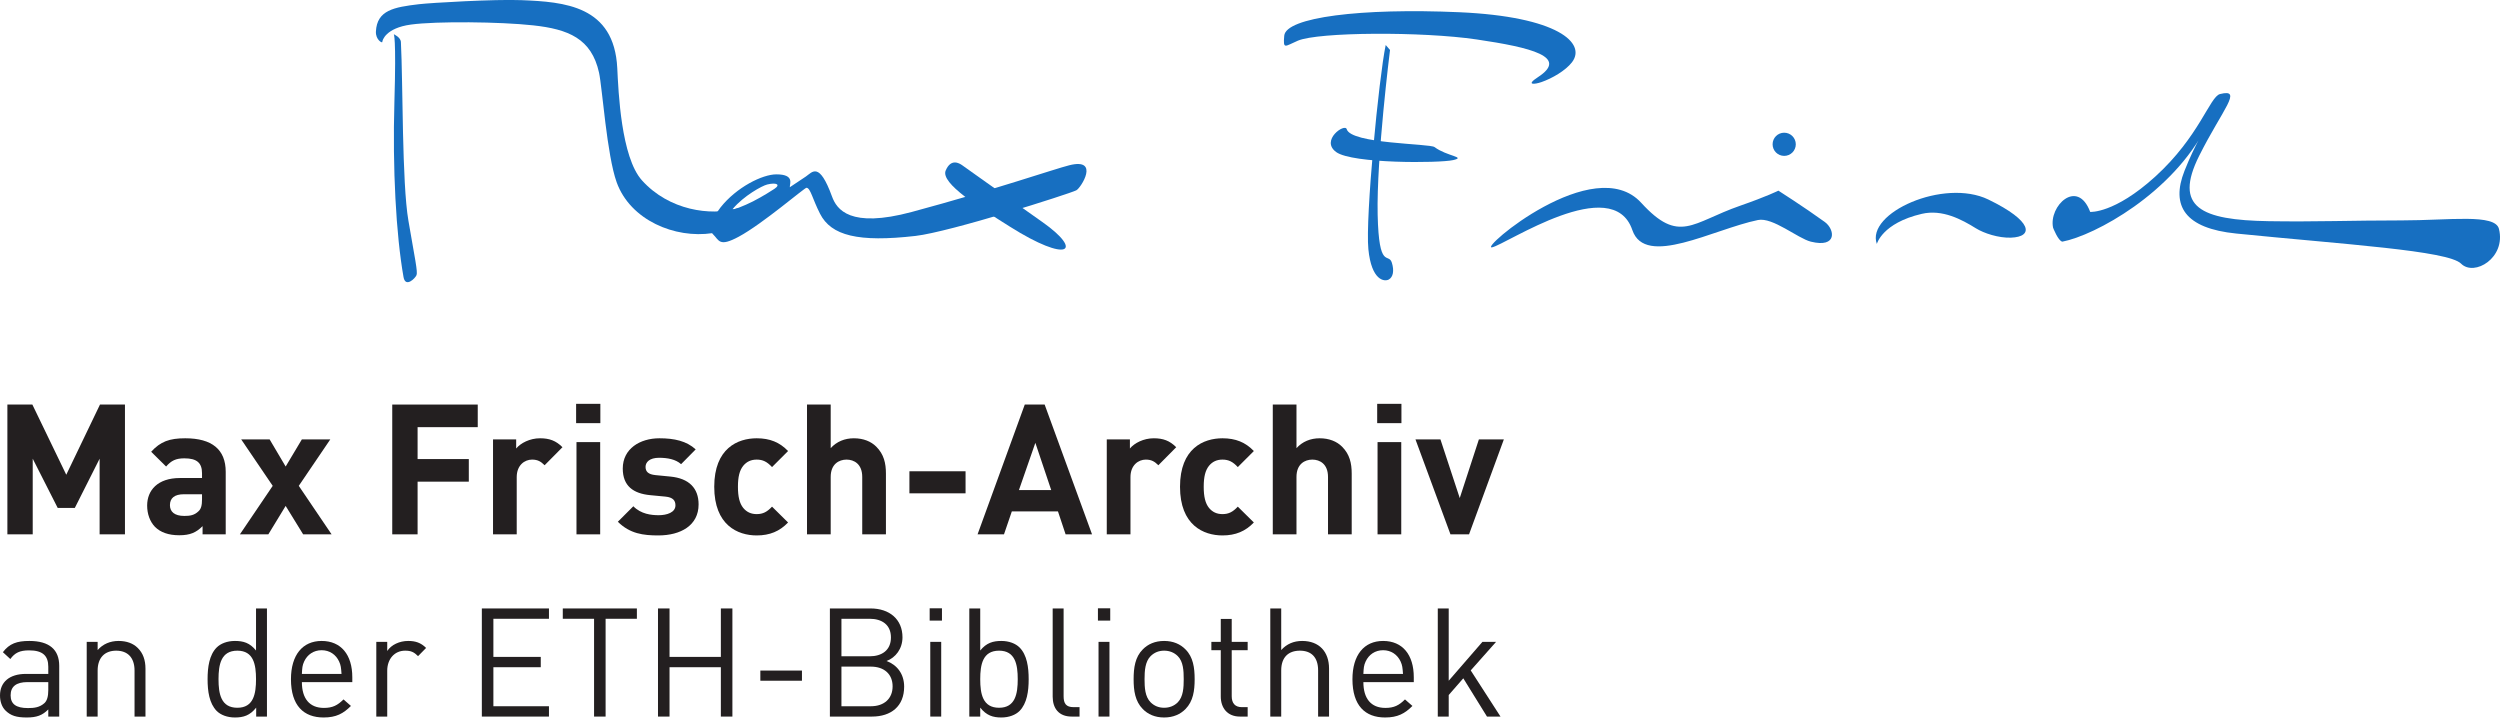
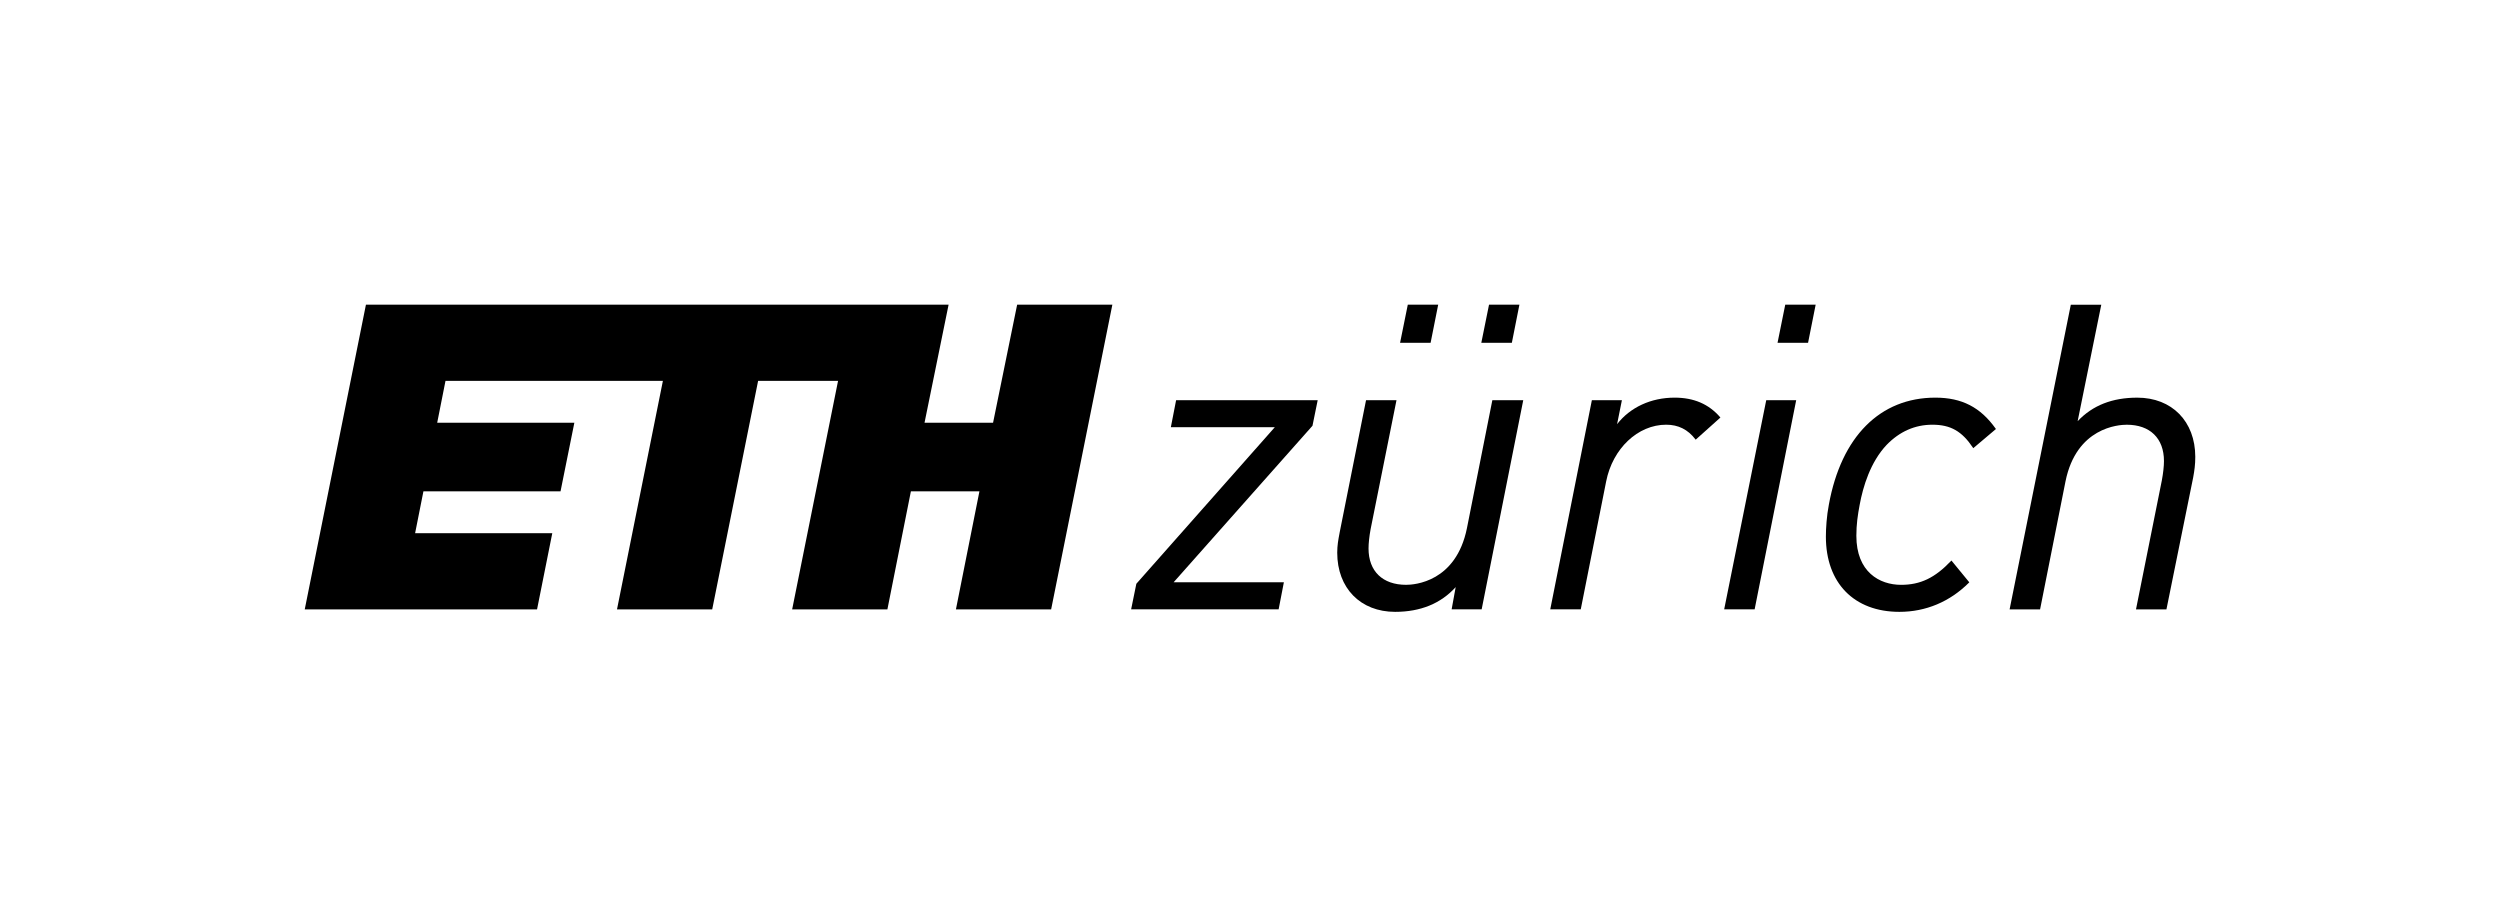
- <svg xmlns="http://www.w3.org/2000/svg" version="1.1" id="svg2" width="329.253" height="94.493" viewBox="0 0 329.253 94.493">
-   <defs id="defs6" />
-   <g id="g8" transform="matrix(1.333333,0,0,-1.333333,0,94.49333)">
-     <g id="g10" transform="scale(0.1)">
-       <path d="m 398.578,435.055 c -7.367,41.738 -10.937,107.386 -9,172.968 1.93,65.59 -0.637,66.879 -0.637,66.879 0,0 6.821,-2.941 7.059,-7.718 2.09,-40.098 0.965,-139.079 7.398,-176.375 6.43,-37.286 9.332,-50.614 8.043,-53.836 -1.289,-3.2 -10.937,-12.852 -12.863,-1.918" style="fill:#176fc1;fill-opacity:1;fill-rule:nonzero;stroke:none" id="path12" />
-       <path d="m 727.766,502.73 c -25.68,-7.347 -66.782,-2.07 -93.68,27.833 -20.609,22.898 -23.231,87.687 -24.367,110.82 -3.055,61.828 -52.293,65.449 -94.656,67.168 -26.516,1.066 -89.676,-2.649 -101.176,-4 -24.824,-2.949 -41.543,-5.91 -42.574,-27 -0.391,-8.078 6.304,-11.809 6.304,-10.301 0,1.52 3.238,13.762 28.285,17.184 25.055,3.418 88.129,2.808 120.703,-0.77 34.762,-3.809 57.657,-12.973 65.098,-46.746 3.18,-14.438 7.723,-81.48 17.453,-108.379 13.5,-37.328 57.489,-55.726 94.539,-50.125 19.141,2.887 35.297,27.527 24.071,24.316" style="fill:#176fc1;fill-opacity:1;fill-rule:nonzero;stroke:none" id="path14" />
-       <path d="m 743.805,509.801 c -8.301,-4.25 -21.871,-9.668 -19.938,-7.36 10.828,12.84 28.789,22.758 33.981,24.02 9.066,2.211 13.539,0 7.07,-4.309 -2.184,-1.461 -11.145,-7.23 -21.113,-12.351 m 312.435,35.668 c -14.77,-3.676 -72.17,-23.649 -155.705,-46.149 -61.062,-16.429 -74.082,2.571 -78.711,15.289 -12.707,34.903 -19.398,24.141 -25.789,19.75 l -15.89,-10.589 c -0.243,3.242 5.05,12.652 -13.18,12.71 -13.879,0.063 -39.547,-12.781 -55.281,-32.703 -8.559,-10.839 -11.508,-22.507 -7.5,-26.367 6.269,-6.058 5.91,-13.07 25.488,-2.527 23.773,12.769 65.183,48.597 67.031,48.371 3.942,-0.504 5.723,-10.793 13.281,-25.66 11.012,-21.672 37.684,-28.434 94.364,-21.926 33.918,3.902 151.722,41.516 158.762,45.035 4.58,2.281 23.65,32.406 -6.87,24.766" style="fill:#176fc1;fill-opacity:1;fill-rule:nonzero;stroke:none" id="path16" />
-       <path d="m 950.359,545.527 c -2.855,1.977 -11.046,6.95 -16.238,-5.257 -5.383,-12.653 33.883,-36.793 63.313,-55.383 58.006,-36.641 73.266,-24.426 32.056,4.582 -40.513,28.5 -79.131,56.058 -79.131,56.058" style="fill:#176fc1;fill-opacity:1;fill-rule:nonzero;stroke:none" id="path18" />
-       <path d="m 1281.95,668.504 c 20.07,8.609 122.84,9.172 176.6,1.234 53.78,-7.941 91.47,-17.175 60.51,-37.281 -12.21,-7.949 -3.66,-7.34 3.64,-4.801 10.47,3.649 23.59,11.25 29.98,19.469 14.65,18.938 -14.07,45.207 -111.22,49.5 -97.17,4.27 -171.38,-4.961 -172.95,-23.23 -1.22,-14.059 0.61,-10.391 13.44,-4.891" style="fill:#176fc1;fill-opacity:1;fill-rule:nonzero;stroke:none" id="path20" />
-       <path d="m 1368.74,664.223 c -6.73,-31.774 -20.18,-170.493 -17.12,-201.66 3.06,-31.153 15.9,-32.321 20.18,-29.942 4.24,2.379 5.48,8.563 3.04,16.512 -3.27,10.648 -12.83,-7.949 -14.05,47.66 -1.23,55.609 12.22,162.547 12.22,162.547 l -4.27,4.883" style="fill:#176fc1;fill-opacity:1;fill-rule:nonzero;stroke:none" id="path22" />
-       <path d="m 1330.22,581.117 c -1.78,6.129 -26.28,-11 -10.4,-22.609 15.92,-11.613 102.06,-11.004 115.52,-7.949 13.44,3.07 -6.1,3.679 -18.33,12.839 -4.81,3.618 -82.5,3.047 -86.79,17.719" style="fill:#176fc1;fill-opacity:1;fill-rule:nonzero;stroke:none" id="path24" />
-       <path d="m 1473.85,464.398 c -13.72,-2.804 100.73,94.903 147.26,44.004 37.61,-41.16 50.08,-19.48 97.74,-2.91 26.33,9.16 37.78,14.891 37.78,14.891 0,0 25.18,-16.031 45.79,-30.918 10.03,-7.254 12.65,-26.004 -13.74,-19.465 -12.91,3.215 -37.66,24.391 -52.26,21.371 -44.28,-9.16 -111.33,-47.301 -124.06,-9.922 -19.45,57.25 -124.8,-14.226 -138.51,-17.051" style="fill:#176fc1;fill-opacity:1;fill-rule:nonzero;stroke:none" id="path26" />
-       <path d="m 1964.04,511.605 c 44.08,-21.371 44.93,-36.902 22.2,-37.66 -12.14,-0.398 -26.57,4.297 -34.55,9.27 -13.96,8.672 -33.09,18.996 -53.41,14.262 -39.25,-9.161 -44.41,-29.762 -44.41,-29.762 -11.03,30.515 66.1,65.258 110.17,43.89" style="fill:#176fc1;fill-opacity:1;fill-rule:nonzero;stroke:none" id="path28" />
-       <path d="m 2192.83,615.805 c -10.06,-2.508 -20.41,-42.051 -64.11,-81.688 -40.32,-36.59 -64.11,-34.742 -64.11,-34.742 -12.6,33.594 -41.22,5.73 -36.65,-15.641 0,0 5.04,-13.148 9.17,-13.73 32.05,6.113 109.34,48.031 142.47,114.293 0,0 -11.29,-17.598 -21.89,-44.457 -13.65,-34.637 0.55,-56.727 51.15,-61.82 106.1,-10.692 209.14,-16.793 222.11,-29.762 12.99,-12.988 44.55,5.742 37.4,34.34 -3.81,15.269 -48.85,8.398 -96.17,8.398 -49.09,0 -84.72,-1.527 -131.29,-0.769 -66.92,1.089 -94.13,13.621 -68.68,64.519 22.9,45.801 43.85,66.871 20.6,61.059" style="fill:#176fc1;fill-opacity:1;fill-rule:nonzero;stroke:none" id="path30" />
-       <path d="m 1773.81,566.172 c 0,-6.32 -5.13,-11.449 -11.45,-11.449 -6.34,0 -11.46,5.129 -11.46,11.449 0,6.324 5.12,11.449 11.46,11.449 6.32,0 11.45,-5.125 11.45,-11.449" style="fill:#176fc1;fill-opacity:1;fill-rule:nonzero;stroke:none" id="path32" />
-       <path d="m 98.398,180.898 v 74.723 L 73.91,207.008 H 56.988 l -24.668,48.613 V 180.898 H 7.293 v 128.2 H 31.965 l 33.484,-69.325 33.312,69.325 H 123.43 v -128.2 H 98.398" style="fill:#231f20;fill-opacity:1;fill-rule:nonzero;stroke:none" id="path34" />
-       <path d="m 199.547,220.508 h -17.828 c -9.36,0 -13.864,-3.781 -13.864,-10.801 0,-6.484 4.504,-10.625 14.223,-10.625 5.766,0 9.902,0.723 13.863,4.504 2.704,2.344 3.606,5.941 3.606,11.883 z m 0.543,-39.61 V 189 c -6.305,-6.301 -12.246,-9 -23.051,-9 -10.625,0 -18.547,2.883 -23.949,8.281 -5.039,5.219 -7.738,12.782 -7.738,21.067 0,14.945 10.257,27.183 32.406,27.183 h 21.789 v 4.684 c 0,10.265 -5.043,14.765 -17.469,14.765 -8.461,0 -12.961,-2.335 -18.008,-8.097 l -14.757,14.578 c 9.179,10.082 18,13.324 33.667,13.324 26.469,0 39.973,-11.16 39.973,-33.129 V 180.898 H 200.09" style="fill:#231f20;fill-opacity:1;fill-rule:nonzero;stroke:none" id="path36" />
-       <path d="m 299.441,180.898 -17.285,28.086 -17.101,-28.086 h -28.09 l 32.41,47.895 -31.148,45.914 h 28.086 l 15.843,-26.824 16.028,26.824 h 28.086 l -31.149,-45.914 32.414,-47.895 h -28.094" style="fill:#231f20;fill-opacity:1;fill-rule:nonzero;stroke:none" id="path38" />
-       <path d="m 412.477,286.77 v -31.512 h 50.593 v -22.324 h -50.593 v -52.036 h -25.028 v 128.2 h 84.446 V 286.77 h -59.418" style="fill:#231f20;fill-opacity:1;fill-rule:nonzero;stroke:none" id="path40" />
-       <path d="m 537.938,249.141 c -3.598,3.597 -6.661,5.582 -12.418,5.582 -7.204,0 -15.125,-5.407 -15.125,-17.285 v -56.54 h -23.407 v 93.809 h 22.867 v -9.004 c 4.5,5.399 13.504,10.082 23.586,10.082 9.18,0 15.664,-2.34 22.145,-8.82 l -17.648,-17.824" style="fill:#231f20;fill-opacity:1;fill-rule:nonzero;stroke:none" id="path42" />
-       <path d="m 569.426,180.898 v 91.11 h 23.406 v -91.11 z m -0.363,109.832 v 19.083 h 23.945 V 290.73 h -23.945" style="fill:#231f20;fill-opacity:1;fill-rule:nonzero;stroke:none" id="path44" />
-       <path d="m 650.254,179.82 c -14.766,0 -27.91,1.621 -39.977,13.5 l 15.309,15.309 c 7.559,-7.746 17.82,-8.824 25.023,-8.824 8.106,0 16.571,2.699 16.571,9.722 0,4.684 -2.344,7.922 -9.907,8.641 l -15.125,1.441 c -16.562,1.621 -27.007,9.004 -27.007,26.289 0,19.625 17.105,29.887 36.191,29.887 14.762,0 26.828,-2.699 35.832,-10.98 l -14.406,-14.586 c -5.399,4.859 -13.504,6.304 -21.785,6.304 -9.364,0 -13.328,-4.328 -13.328,-9.003 0,-4.684 2.703,-7.383 9.726,-8.106 l 14.762,-1.441 c 18.547,-1.797 27.91,-11.524 27.91,-27.543 0,-20.707 -17.645,-30.61 -39.789,-30.61" style="fill:#231f20;fill-opacity:1;fill-rule:nonzero;stroke:none" id="path46" />
-       <path d="m 747.449,179.82 c -18.722,0 -41.953,10.082 -41.953,48.071 0,37.992 23.231,47.894 41.953,47.894 12.965,0 22.688,-3.961 30.969,-12.601 l -15.84,-15.844 c -4.863,5.219 -9.004,7.383 -15.129,7.383 -5.578,0 -9.898,-1.985 -13.324,-6.125 -3.598,-4.5 -5.219,-10.805 -5.219,-20.707 0,-9.903 1.621,-16.383 5.219,-20.883 3.426,-4.141 7.746,-6.125 13.324,-6.125 6.125,0 10.266,2.164 15.129,7.383 l 15.84,-15.664 c -8.281,-8.641 -18.004,-12.782 -30.969,-12.782" style="fill:#231f20;fill-opacity:1;fill-rule:nonzero;stroke:none" id="path48" />
-       <path d="m 851.68,180.898 v 56.719 c 0,12.781 -8.102,17.106 -15.485,17.106 -7.382,0 -15.664,-4.325 -15.664,-17.106 v -56.719 h -23.406 v 128.2 h 23.406 v -43.035 c 5.946,6.48 13.864,9.722 22.867,9.722 9.36,0 16.922,-3.058 22.145,-8.281 7.562,-7.563 9.547,-16.387 9.547,-26.649 v -59.957 h -23.41" style="fill:#231f20;fill-opacity:1;fill-rule:nonzero;stroke:none" id="path50" />
-       <path d="m 898.281,221.41 v 21.789 h 55.453 V 221.41 h -55.453" style="fill:#231f20;fill-opacity:1;fill-rule:nonzero;stroke:none" id="path52" />
-       <path d="m 1022.68,271.285 -16.21,-46.633 h 31.87 z m 29.88,-90.387 -7.56,22.688 h -45.551 l -7.746,-22.688 h -26.105 l 46.632,128.2 h 19.63 l 46.81,-128.2 h -26.11" style="fill:#231f20;fill-opacity:1;fill-rule:nonzero;stroke:none" id="path54" />
-       <path d="m 1144.17,249.141 c -3.6,3.597 -6.66,5.582 -12.42,5.582 -7.2,0 -15.12,-5.407 -15.12,-17.285 v -56.54 h -23.41 v 93.809 h 22.86 v -9.004 c 4.51,5.399 13.51,10.082 23.59,10.082 9.18,0 15.67,-2.34 22.15,-8.82 l -17.65,-17.824" style="fill:#231f20;fill-opacity:1;fill-rule:nonzero;stroke:none" id="path56" />
-       <path d="m 1207.52,179.82 c -18.72,0 -41.95,10.082 -41.95,48.071 0,37.992 23.23,47.894 41.95,47.894 12.97,0 22.69,-3.961 30.98,-12.601 l -15.85,-15.844 c -4.86,5.219 -9,7.383 -15.13,7.383 -5.58,0 -9.9,-1.985 -13.32,-6.125 -3.6,-4.5 -5.22,-10.805 -5.22,-20.707 0,-9.903 1.62,-16.383 5.22,-20.883 3.42,-4.141 7.74,-6.125 13.32,-6.125 6.13,0 10.27,2.164 15.13,7.383 l 15.85,-15.664 c -8.29,-8.641 -18.01,-12.782 -30.98,-12.782" style="fill:#231f20;fill-opacity:1;fill-rule:nonzero;stroke:none" id="path58" />
-       <path d="m 1311.75,180.898 v 56.719 c 0,12.781 -8.1,17.106 -15.48,17.106 -7.38,0 -15.66,-4.325 -15.66,-17.106 v -56.719 h -23.41 v 128.2 h 23.41 v -43.035 c 5.93,6.48 13.85,9.722 22.86,9.722 9.36,0 16.93,-3.058 22.15,-8.281 7.56,-7.563 9.54,-16.387 9.54,-26.649 v -59.957 h -23.41" style="fill:#231f20;fill-opacity:1;fill-rule:nonzero;stroke:none" id="path60" />
-       <path d="m 1360.69,180.898 v 91.11 h 23.41 v -91.11 z m -0.36,109.832 v 19.083 h 23.95 V 290.73 h -23.95" style="fill:#231f20;fill-opacity:1;fill-rule:nonzero;stroke:none" id="path62" />
-       <path d="m 1451.06,180.898 h -18.35 l -34.58,93.809 h 24.67 l 19.08,-57.98 18.91,57.98 h 24.67 l -34.4,-93.809" style="fill:#231f20;fill-opacity:1;fill-rule:nonzero;stroke:none" id="path64" />
-       <path d="M 47.695,34.945 H 27.148 c -11.098,0 -16.652,-4.348 -16.652,-13.047 0,-8.547 5.25,-12.602 17.102,-12.602 6.148,0 11.547,0.602 16.348,4.949 2.547,2.398 3.75,6.606 3.75,12.75 z m 0,-34.047 V 7.949 C 41.844,2.102 36.297,0 26.398,0 16.195,0 10.648,1.797 5.547,6.746 1.797,10.348 0,15.898 0,21.746 0,34.797 9.148,43.047 25.648,43.047 h 22.047 v 7.051 c 0,10.648 -5.25,16.195 -18.898,16.195 -9.301,0 -14.098,-2.398 -18.598,-8.551 l -7.352,6.754 c 6.449,8.551 13.949,11.102 26.098,11.102 19.953,0 29.551,-8.703 29.551,-24.602 V 0.898 H 47.695" style="fill:#231f20;fill-opacity:1;fill-rule:nonzero;stroke:none" id="path66" />
-       <path d="M 132.895,0.898 V 46.348 c 0,13.047 -7.051,19.648 -18.149,19.648 -11.098,0 -18.301,-6.75 -18.301,-19.648 V 0.898 H 85.648 V 74.695 h 10.797 v -8.098 c 5.254,6 12.45,9 20.703,9 7.95,0 14.399,-2.406 18.899,-6.902 5.246,-5.101 7.648,-12 7.648,-20.551 V 0.898 h -10.8" style="fill:#231f20;fill-opacity:1;fill-rule:nonzero;stroke:none" id="path68" />
-       <path d="m 234.441,65.996 c -16.199,0 -18.597,-13.801 -18.597,-28.199 0,-14.399 2.398,-28.195 18.597,-28.195 16.051,0 18.45,13.797 18.45,28.195 0,14.398 -2.399,28.199 -18.45,28.199 z M 253.043,0.898 V 9.746 C 246.895,1.949 240.445,0 232.039,0 c -7.644,0 -14.094,2.551 -17.996,6.449 -7.348,7.5 -9,19.496 -9,31.348 0,11.851 1.652,24 9,31.348 3.902,3.902 10.352,6.453 17.996,6.453 8.254,0 14.703,-1.805 20.852,-9.449 v 41.547 h 10.8 V 0.898 h -10.648" style="fill:#231f20;fill-opacity:1;fill-rule:nonzero;stroke:none" id="path70" />
-       <path d="m 334.941,55.348 c -3.148,6.746 -9.296,11.098 -17.25,11.098 -7.949,0 -14.097,-4.351 -17.246,-11.098 -1.8,-3.902 -1.953,-6.301 -2.254,-12.301 h 39.153 c -0.453,6 -0.602,8.398 -2.403,12.301 z m -36.75,-20.402 c 0,-16.195 7.5,-25.496 21.75,-25.496 8.551,0 13.5,2.547 19.352,8.398 l 7.348,-6.453 C 339.141,3.895 332.09,0 319.645,0 c -19.649,0 -32.25,11.699 -32.25,37.797 0,24 11.55,37.801 30.296,37.801 19.2,0 30.301,-13.649 30.301,-35.852 v -4.801 h -49.801" style="fill:#231f20;fill-opacity:1;fill-rule:nonzero;stroke:none" id="path72" />
-       <path d="m 412.938,60.598 c -4.047,4.047 -7.043,5.398 -12.747,5.398 -10.796,0 -17.703,-8.551 -17.703,-19.801 V 0.898 H 371.695 V 74.695 h 10.793 v -9.004 c 4.055,6.156 12.157,9.906 20.703,9.906 7.047,0 12.45,-1.652 17.7,-6.902 l -7.953,-8.098" style="fill:#231f20;fill-opacity:1;fill-rule:nonzero;stroke:none" id="path74" />
-       <path d="M 475.941,0.898 V 107.695 h 66.301 V 97.496 H 487.344 V 59.844 h 46.797 V 49.648 H 487.344 V 11.098 h 54.898 V 0.898 h -66.301" style="fill:#231f20;fill-opacity:1;fill-rule:nonzero;stroke:none" id="path76" />
-       <path d="M 598.188,97.496 V 0.898 H 586.793 V 97.496 h -30.898 v 10.199 h 73.191 V 97.496 h -30.898" style="fill:#231f20;fill-opacity:1;fill-rule:nonzero;stroke:none" id="path78" />
-       <path d="M 712.035,0.898 V 49.648 H 661.34 V 0.898 H 649.938 V 107.695 H 661.34 V 59.844 h 50.695 v 47.851 h 11.399 V 0.898 h -11.399" style="fill:#231f20;fill-opacity:1;fill-rule:nonzero;stroke:none" id="path80" />
-       <path d="m 751.039,36.301 v 10.047 h 41.102 V 36.301 h -41.102" style="fill:#231f20;fill-opacity:1;fill-rule:nonzero;stroke:none" id="path82" />
-       <path d="M 860.234,50.242 H 831.137 V 11.098 h 29.097 c 13.2,0 21.45,7.652 21.45,19.648 0,12.004 -8.25,19.496 -21.45,19.496 z m -1.203,47.254 H 831.137 V 60.445 h 27.894 c 11.852,0 21.004,5.848 21.004,18.598 0,12.754 -9.152,18.453 -21.004,18.453 z M 861.285,0.898 H 819.734 V 107.695 h 40.204 c 18.597,0 31.5,-10.648 31.5,-28.5 0,-11.25 -6.754,-20.098 -15.754,-23.398 10.199,-3.75 17.402,-12.598 17.402,-25.348 0,-19.352 -12.898,-29.551 -31.801,-29.551" style="fill:#231f20;fill-opacity:1;fill-rule:nonzero;stroke:none" id="path84" />
-       <path d="M 918.887,0.898 V 74.695 h 10.797 V 0.898 Z M 918.285,95.691 v 12.153 h 12.149 V 95.691 h -12.149" style="fill:#231f20;fill-opacity:1;fill-rule:nonzero;stroke:none" id="path86" />
-       <path d="m 986.836,65.996 c -16.199,0 -18.606,-13.801 -18.606,-28.199 0,-14.399 2.407,-28.195 18.606,-28.195 16.044,0 18.444,13.797 18.444,28.195 0,14.398 -2.4,28.199 -18.444,28.199 z M 1007.08,6.449 C 1003.18,2.551 996.734,0 989.082,0 980.836,0 974.387,1.949 968.23,9.746 V 0.898 H 957.438 V 107.695 H 968.23 V 66.148 c 6.157,7.645 12.754,9.449 20.852,9.449 7.652,0 14.098,-2.551 17.998,-6.453 7.35,-7.348 9,-19.496 9,-31.348 0,-11.852 -1.65,-23.848 -9,-31.348" style="fill:#231f20;fill-opacity:1;fill-rule:nonzero;stroke:none" id="path88" />
-       <path d="m 1058.54,0.898 c -12.91,0 -18.75,8.398 -18.75,19.648 v 87.148 h 10.8 V 20.996 c 0,-7.195 2.4,-10.797 9.89,-10.797 h 5.85 V 0.898 h -7.79" style="fill:#231f20;fill-opacity:1;fill-rule:nonzero;stroke:none" id="path90" />
-       <path d="M 1085.09,0.898 V 74.695 h 10.79 V 0.898 Z m -0.6,94.793 v 12.153 h 12.15 V 95.691 h -12.15" style="fill:#231f20;fill-opacity:1;fill-rule:nonzero;stroke:none" id="path92" />
-       <path d="m 1163.38,60.598 c -3.59,3.598 -8.24,5.398 -13.5,5.398 -5.25,0 -9.74,-1.801 -13.35,-5.398 -5.39,-5.402 -5.99,-14.402 -5.99,-22.801 0,-8.25 0.45,-17.25 5.99,-22.797 3.61,-3.606 8.1,-5.398 13.35,-5.398 5.26,0 9.91,1.793 13.5,5.398 5.4,5.547 5.85,14.547 5.85,22.797 0,8.398 -0.45,17.398 -5.85,22.801 z m 7.66,-52.199 C 1165.93,3.148 1158.89,0 1149.88,0 c -9,0 -16.04,3.148 -21.14,8.398 -7.5,7.652 -9,17.996 -9,29.398 0,11.398 1.5,21.898 9,29.398 5.1,5.25 12.14,8.402 21.14,8.402 9.01,0 16.05,-3.152 21.16,-8.402 7.5,-7.5 8.99,-18 8.99,-29.398 0,-11.402 -1.49,-21.746 -8.99,-29.398" style="fill:#231f20;fill-opacity:1;fill-rule:nonzero;stroke:none" id="path94" />
-       <path d="m 1224.74,0.898 c -12.6,0 -18.91,8.848 -18.91,19.801 v 45.746 h -9.29 v 8.25 h 9.29 v 22.648 h 10.81 V 74.695 h 15.75 v -8.25 h -15.75 V 20.996 c 0,-6.75 3.15,-10.797 10.04,-10.797 h 5.71 V 0.898 h -7.65" style="fill:#231f20;fill-opacity:1;fill-rule:nonzero;stroke:none" id="path96" />
-       <path d="M 1301.98,0.898 V 46.492 c 0,13.055 -6.75,19.504 -18,19.504 -11.25,0 -18.45,-6.449 -18.45,-19.504 V 0.898 h -10.79 V 107.695 h 10.79 V 66.598 c 5.4,6 12.3,9 20.7,9 16.81,0 26.55,-10.652 26.55,-27.301 V 0.898 h -10.8" style="fill:#231f20;fill-opacity:1;fill-rule:nonzero;stroke:none" id="path98" />
-       <path d="m 1383.44,55.348 c -3.16,6.746 -9.31,11.098 -17.26,11.098 -7.95,0 -14.1,-4.351 -17.24,-11.098 -1.8,-3.902 -1.96,-6.301 -2.25,-12.301 h 39.14 c -0.45,6 -0.6,8.398 -2.39,12.301 z m -36.75,-20.402 c 0,-16.195 7.49,-25.496 21.75,-25.496 8.54,0 13.49,2.547 19.34,8.398 l 7.36,-6.453 C 1387.64,3.895 1380.59,0 1368.13,0 c -19.64,0 -32.24,11.699 -32.24,37.797 0,24 11.54,37.801 30.29,37.801 19.2,0 30.3,-13.649 30.3,-35.852 v -4.801 h -49.79" style="fill:#231f20;fill-opacity:1;fill-rule:nonzero;stroke:none" id="path100" />
-       <path d="m 1468.78,0.898 -23.4,37.797 -14.4,-16.5 V 0.898 h -10.8 V 107.695 h 10.8 V 36.301 l 33.3,38.395 h 13.49 l -25.05,-28.203 29.41,-45.594 h -13.35" style="fill:#231f20;fill-opacity:1;fill-rule:nonzero;stroke:none" id="path102" />
+ <svg xmlns="http://www.w3.org/2000/svg" version="1.1" id="ETH" x="0px" y="0px" width="186.066px" height="68.032px" viewBox="0 0 186.066 68.032" enable-background="new 0 0 186.066 68.032" xml:space="preserve">
+   <g>
+     <g>
+       <path d="M109.18,39.305c-0.81,4.017-3.913,4.221-4.528,4.221c-1.752,0-2.797-1.012-2.797-2.705c0-0.386,0.057-0.912,0.155-1.439    l1.919-9.562l0.008-0.037h-2.267l-1.956,9.805l-0.026,0.14c-0.084,0.443-0.163,0.863-0.163,1.408c0,2.634,1.73,4.402,4.309,4.402    c1.886,0,3.401-0.619,4.507-1.841l-0.294,1.615l-0.007,0.038h2.235l3.088-15.53l0.006-0.037h-2.299L109.18,39.305z" />
+       <path d="M124.635,29.595c-1.752,0-3.304,0.716-4.281,1.974l0.351-1.748l0.007-0.037h-2.235l-3.089,15.529l-0.007,0.038h2.269    l1.891-9.524c0.483-2.445,2.36-4.218,4.465-4.218c0.904,0,1.616,0.356,2.176,1.087l0.021,0.028l1.841-1.649l-0.019-0.023    C127.174,30.07,126.064,29.595,124.635,29.595z" />
+       <polygon points="87.149,31.759 87.143,31.797 94.878,31.797 84.579,43.442 84.574,43.448 84.186,45.351 95.164,45.351     95.554,43.337 87.348,43.337 97.679,31.692 97.684,31.685 98.071,29.784 87.534,29.784   " />
+       <polygon points="128.332,45.313 128.324,45.351 130.591,45.351 133.684,29.784 131.455,29.784   " />
+       <path d="M159.072,29.596c-1.865,0-3.321,0.571-4.44,1.75l1.759-8.668h-2.268l-4.555,22.676h2.268l1.891-9.525    c0.811-4.015,3.941-4.218,4.56-4.218c1.733,0,2.769,1.011,2.769,2.704c0,0.384-0.059,0.908-0.158,1.44l-1.924,9.6h2.266    l1.988-9.809c0.096-0.521,0.159-0.962,0.159-1.547C163.385,31.365,161.649,29.596,159.072,29.596z" />
+       <path d="M144.041,29.595c-4.113,0-7,2.897-7.923,7.949c-0.166,0.846-0.224,1.792-0.224,2.397c0,3.452,2.096,5.597,5.472,5.597    c1.963,0,3.755-0.752,5.181-2.177l0.021-0.021l-1.308-1.595l-0.023-0.028l-0.024,0.027c-1.203,1.266-2.281,1.783-3.721,1.783    c-1.609,0-3.33-0.958-3.33-3.648c0-0.842,0.1-1.538,0.249-2.322c0.243-1.32,0.79-3.164,2.005-4.447    c0.966-0.996,2.111-1.5,3.406-1.5c1.352,0,2.197,0.481,3.021,1.715l0.02,0.031l1.664-1.406l0.023-0.02l-0.018-0.025    C147.396,30.306,146.01,29.595,144.041,29.595z" />
+       <polygon points="132.296,25.512 134.568,25.512 135.133,22.677 132.869,22.677   " />
+       <polygon points="110.249,25.512 112.522,25.512 113.084,22.677 110.823,22.677   " />
+       <polygon points="104.203,25.512 106.475,25.512 107.039,22.677 104.777,22.677   " />
+     </g>
+     <g>
+       <polygon points="73.91,31.464 68.809,31.464 70.6,22.677 27.235,22.677 22.681,45.353 39.971,45.353 41.104,39.685 30.895,39.685     31.514,36.567 41.719,36.567 42.747,31.464 32.539,31.464 33.157,28.345 49.337,28.345 45.921,45.353 53.008,45.353     56.424,28.345 62.374,28.345 58.958,45.353 66.046,45.353 67.795,36.567 72.896,36.567 71.146,45.353 78.233,45.353     82.789,22.677 75.702,22.677   " />
    </g>
  </g>
</svg>
